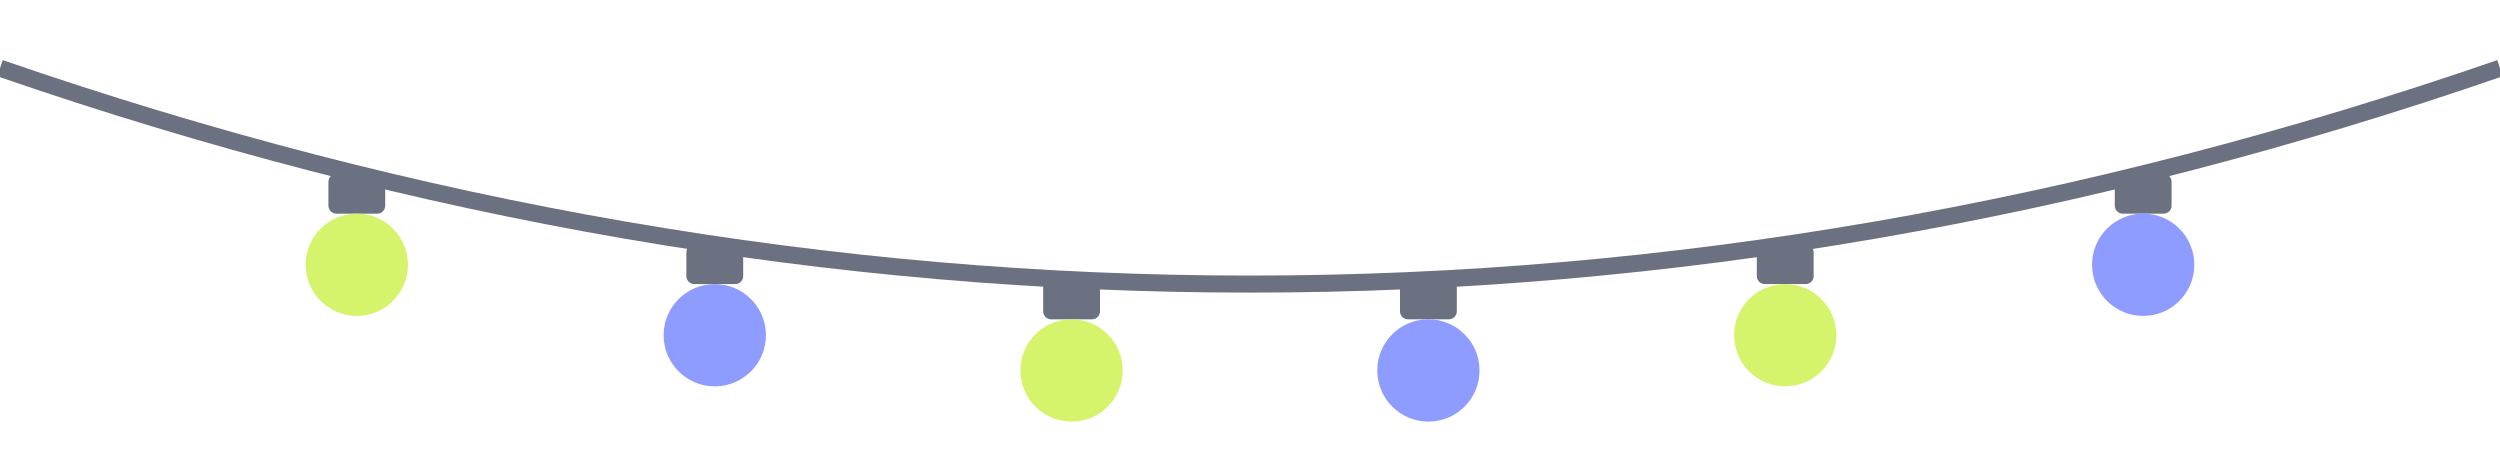
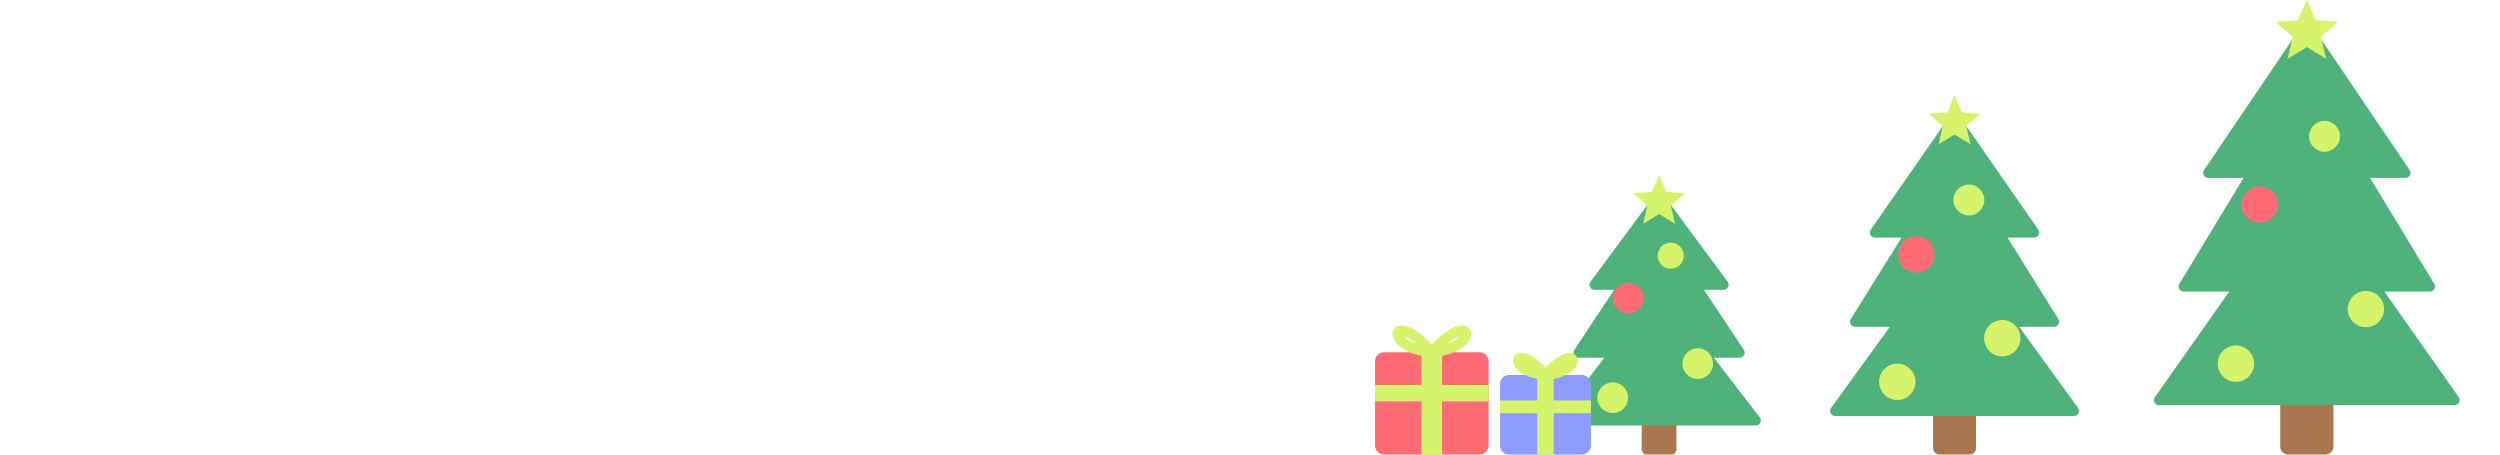
- <svg xmlns="http://www.w3.org/2000/svg" width="220" height="40" viewBox="0 0 220 40">
-   <path d="M0 6Q110 44 220 6" fill="none" stroke="#6B7180" stroke-width="1.5" />
-   <g fill="#6B7180">
-     <rect x="28.9" y="15.3" width="5" height="3.5" rx="0.7" />
-     <rect x="60.4" y="21.5" width="5" height="3.5" rx="0.7" />
-     <rect x="91.8" y="24.6" width="5" height="3.5" rx="0.7" />
-     <rect x="123.2" y="24.6" width="5" height="3.5" rx="0.7" />
-     <rect x="154.6" y="21.5" width="5" height="3.5" rx="0.7" />
-     <rect x="186.1" y="15.3" width="5" height="3.5" rx="0.7" />
-   </g>
-   <circle cx="31.4" cy="23.3" r="4.5" fill="#D5F36B" />
-   <circle cx="62.9" cy="29.5" r="4.5" fill="#8E9BFF" />
-   <circle cx="94.3" cy="32.6" r="4.5" fill="#D5F36B" />
-   <circle cx="125.7" cy="32.6" r="4.5" fill="#8E9BFF" />
-   <circle cx="157.1" cy="29.5" r="4.5" fill="#D5F36B" />
-   <circle cx="188.6" cy="23.3" r="4.5" fill="#8E9BFF" />
+ <svg xmlns="http://www.w3.org/2000/svg" width="330" height="60" viewBox="0 0 220 40">
+   <rect x="200.66" y="34.7" width="4.68" height="5.3" rx="0.7" fill="#A8774F" />
+   <path d="M203 2.4 L211.67 15.21 L207.77 15.21 L213.83 25.21 L208.96 25.21 L216 35.2 L190 35.2 L197.04 25.21 L192.17 25.21 L198.23 15.21 L194.33 15.21Z" fill="#4FB27A" stroke="#4FB27A" stroke-width="0.9" stroke-linejoin="round" />
+   <circle cx="198.84" cy="18" r="1.6" fill="#FF6B74" />
+   <circle cx="208.2" cy="27.2" r="1.6" fill="#D5F36B" />
+   <circle cx="196.76" cy="32" r="1.6" fill="#D5F36B" />
+   <circle cx="204.56" cy="12" r="1.36" fill="#D5F36B" />
+   <path d="M203 -0.06 L203.77 1.78 L205.76 1.94 L204.24 3.24 L204.7 5.18 L203 4.14 L201.3 5.18 L201.76 3.24 L200.24 1.94 L202.23 1.78Z" fill="#D5F36B" />
+   <rect x="170.11" y="35.66" width="3.78" height="4.34" rx="0.57" fill="#A8774F" />
+   <path d="M172 10.4 L179 20.46 L175.85 20.46 L180.75 28.31 L176.81 28.31 L182.5 36.16 L161.5 36.16 L167.19 28.31 L163.25 28.31 L168.15 20.46 L165 20.46Z" fill="#4FB27A" stroke="#4FB27A" stroke-width="0.9" stroke-linejoin="round" />
+   <circle cx="168.64" cy="22.4" r="1.6" fill="#FF6B74" />
+   <circle cx="176.2" cy="29.76" r="1.6" fill="#D5F36B" />
+   <circle cx="166.96" cy="33.6" r="1.6" fill="#D5F36B" />
+   <circle cx="173.26" cy="17.6" r="1.36" fill="#D5F36B" />
+   <path d="M172 8.36 L172.63 9.89 L174.28 10.02 L173.03 11.09 L173.41 12.7 L172 11.84 L170.59 12.7 L170.97 11.09 L169.72 10.02 L171.37 9.89Z" fill="#D5F36B" />
+   <rect x="144.47" y="36.5" width="3.06" height="3.5" rx="0.46" fill="#A8774F" />
+   <path d="M146 17.4 L151.67 25.06 L149.12 25.06 L153.08 31.03 L149.9 31.03 L154.5 37 L137.5 37 L142.1 31.03 L138.92 31.03 L142.88 25.06 L140.33 25.06Z" fill="#4FB27A" stroke="#4FB27A" stroke-width="0.9" stroke-linejoin="round" />
+   <circle cx="143.28" cy="26.25" r="1.35" fill="#FF6B74" />
+   <circle cx="149.4" cy="32" r="1.35" fill="#D5F36B" />
+   <circle cx="141.92" cy="35" r="1.35" fill="#D5F36B" />
+   <circle cx="147.02" cy="22.5" r="1.15" fill="#D5F36B" />
+   <path d="M146 15.36 L146.63 16.89 L148.28 17.02 L147.03 18.09 L147.41 19.7 L146 18.84 L144.59 19.7 L144.97 18.09 L143.72 17.02 L145.37 16.89Z" fill="#D5F36B" />
+   <rect x="121" y="31" width="10" height="9" rx="0.8" fill="#FF6B74" />
+   <rect x="125.1" y="31" width="1.8" height="9" fill="#D5F36B" />
+   <rect x="121" y="33.88" width="10" height="1.44" fill="#D5F36B" />
+   <path d="M126 31c-3.5 -4.05 -4.5 -0.45 0 0c3.5 -4.05 4.5 -0.45 0 0" fill="none" stroke="#D5F36B" stroke-width="0.9" />
+   <rect x="132" y="33" width="8" height="7" rx="0.8" fill="#8E9BFF" />
+   <rect x="135.28" y="33" width="1.44" height="7" fill="#D5F36B" />
+   <rect x="132" y="35.24" width="8" height="1.12" fill="#D5F36B" />
+   <path d="M136 33c-2.8 -3.15 -3.6 -0.35 0 0c2.8 -3.15 3.6 -0.35 0 0" fill="none" stroke="#D5F36B" stroke-width="0.9" />
</svg>
